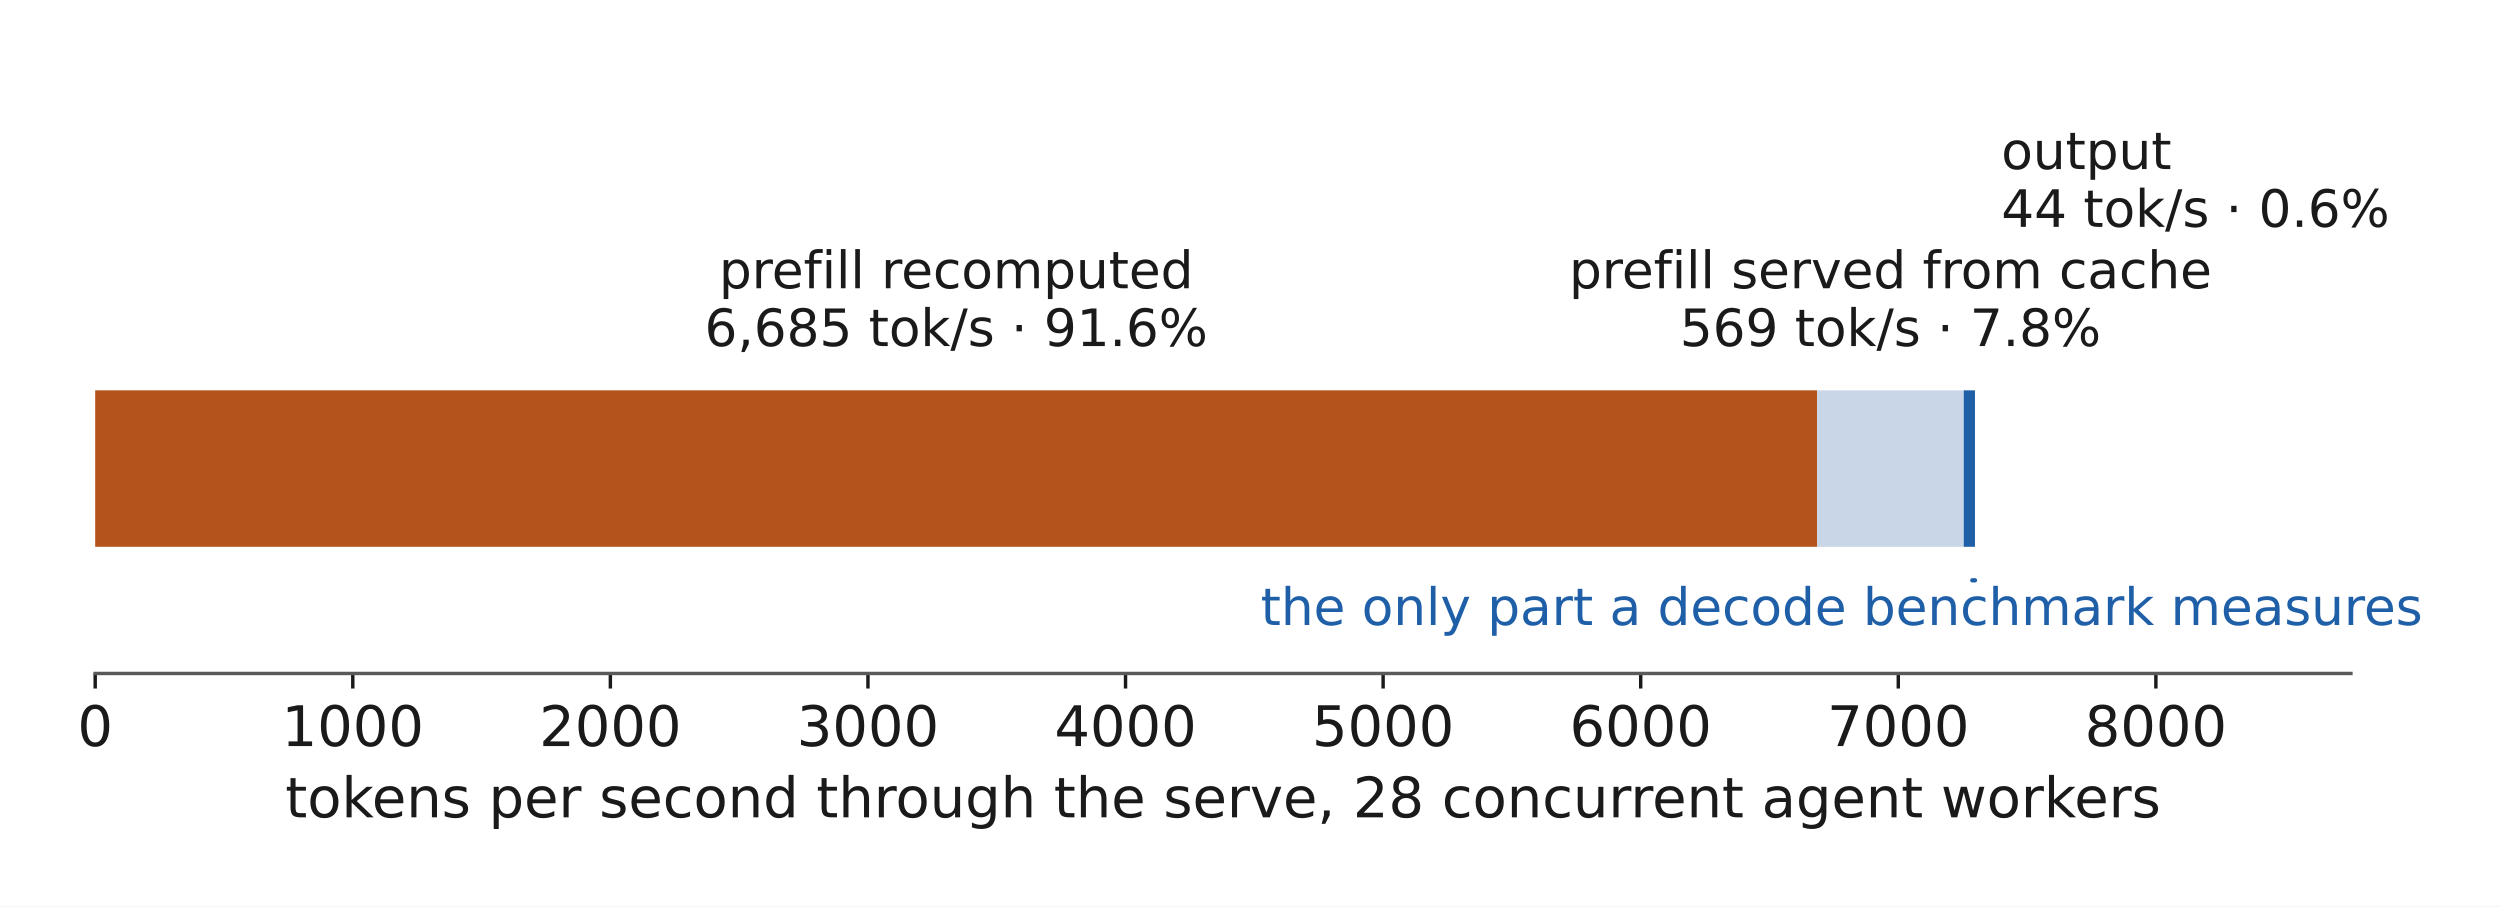
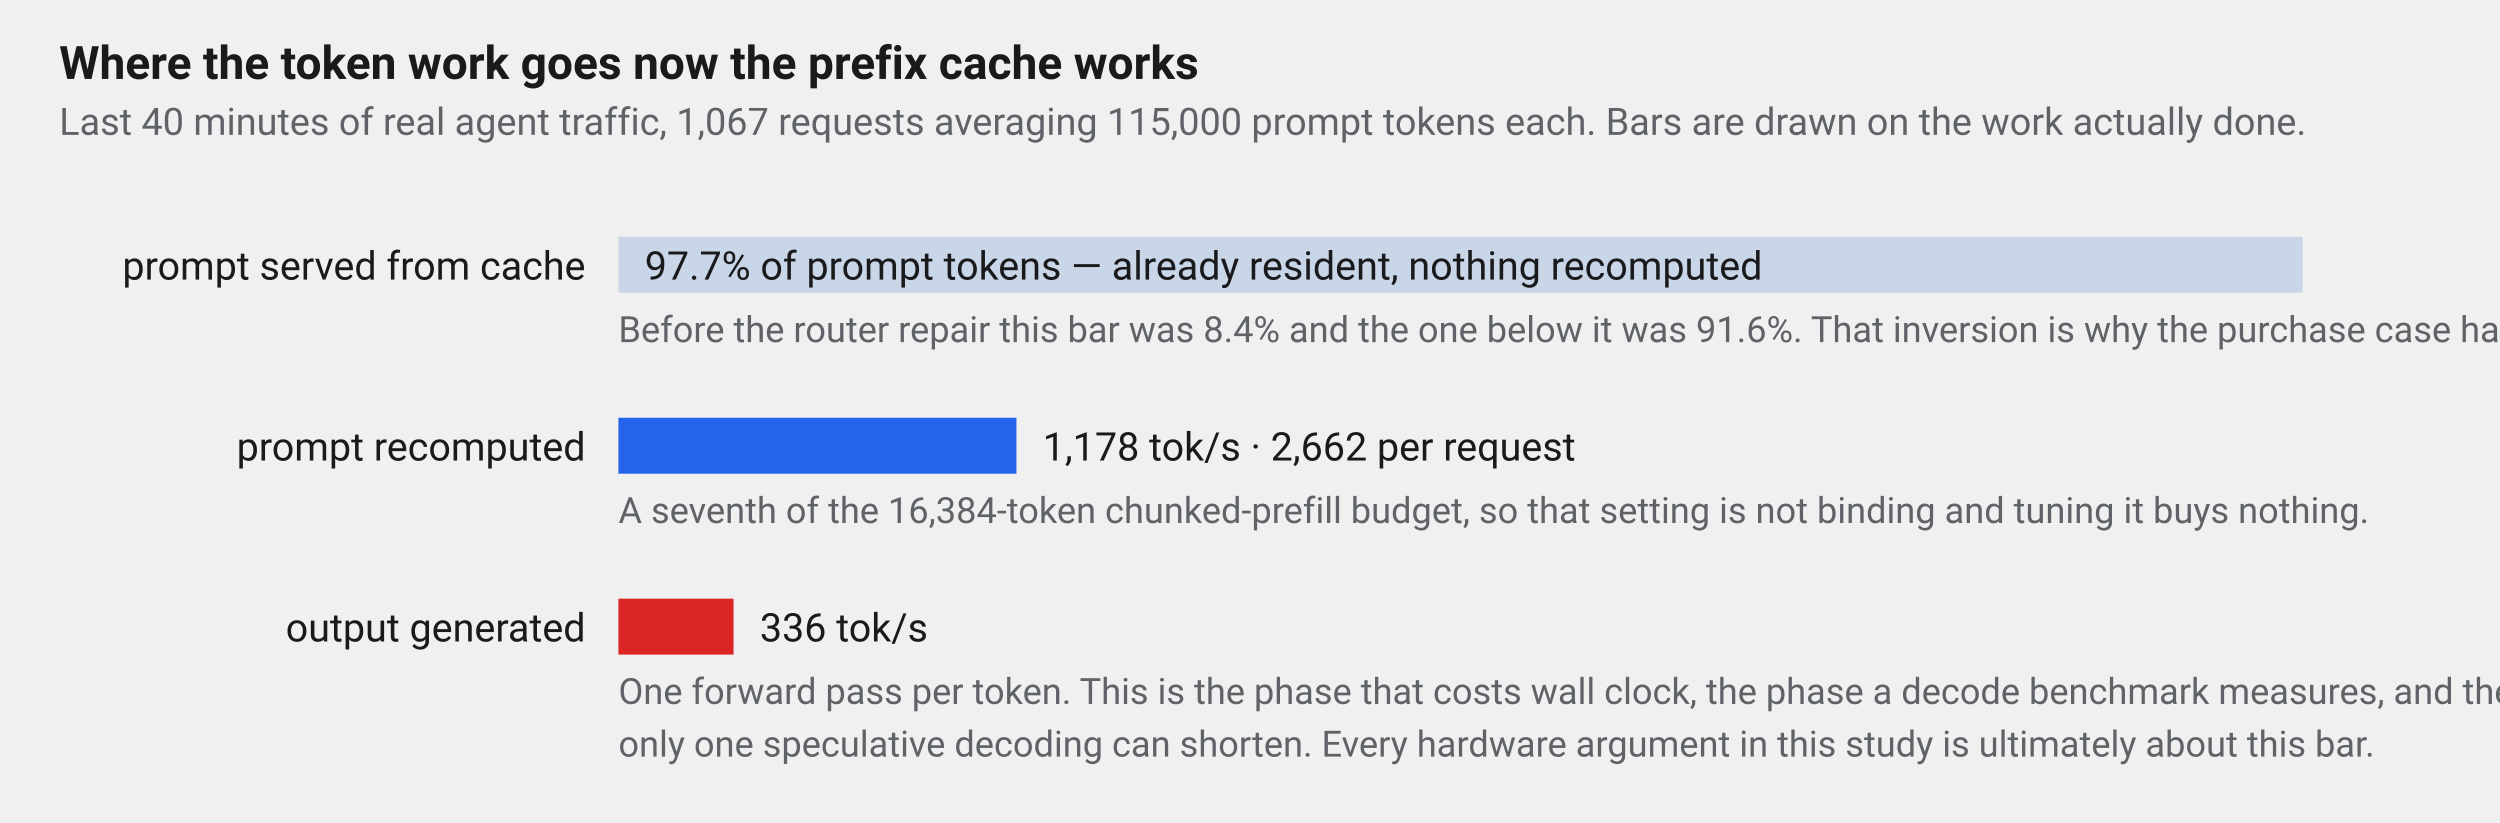
- <svg xmlns="http://www.w3.org/2000/svg" xmlns:xlink="http://www.w3.org/1999/xlink" width="581.319pt" height="210.763pt" viewBox="0 0 581.319 210.763" version="1.1">
-   <defs>
-     <style type="text/css">*{stroke-linejoin: round; stroke-linecap: butt}</style>
-   </defs>
-   <g id="figure_1">
-     <g id="patch_1">
-       <path d="M 0 210.763  L 581.319 210.763  L 581.319 -0  L 0 -0  z " style="fill: #ffffff" />
-     </g>
-     <g id="axes_1">
-       <g id="patch_2">
-         <path d="M 22.136 156.6  L 546.656 156.6  L 546.656 18  L 22.136 18  z " style="fill: #ffffff" />
-       </g>
-       <g id="patch_3">
-         <path d="M 22.136 127.147  L 422.538 127.147  L 422.538 90.765  L 22.136 90.765  z " clip-path="url(#p4a36c629c1)" style="fill: #b4531b" />
-       </g>
-       <g id="patch_4">
-         <path d="M 422.538 127.147  L 456.618 127.147  L 456.618 90.765  L 422.538 90.765  z " clip-path="url(#p4a36c629c1)" style="fill: #c9d6e8" />
-       </g>
-       <g id="patch_5">
-         <path d="M 456.618 127.147  L 459.236 127.147  L 459.236 90.765  L 456.618 90.765  z " clip-path="url(#p4a36c629c1)" style="fill: #1f5fa8" />
-       </g>
-       <g id="matplotlib.axis_1">
-         <g id="xtick_1">
-           <g id="line2d_1">
-             <defs>
-               <path id="m39b808f8bb" d="M 0 0  L 0 3.5  " style="stroke: #1a1a1a; stroke-width: 0.8" />
-             </defs>
-             <g>
-               <use xlink:href="#m39b808f8bb" x="22.136" y="156.6" style="fill: #1a1a1a; stroke: #1a1a1a; stroke-width: 0.8" />
-             </g>
-           </g>
-           <g id="text_1">
-             <text style="font-size: 13px; font-family: 'DejaVu Sans', 'Bitstream Vera Sans', 'Computer Modern Sans Serif', 'Lucida Grande', 'Verdana', 'Geneva', 'Lucid', 'Arial', 'Helvetica', 'Avant Garde', sans-serif; text-anchor: middle; fill: #1a1a1a" x="22.136" y="173.478" transform="rotate(-0 22.13563 173.478)">0</text>
-           </g>
-         </g>
-         <g id="xtick_2">
-           <g id="line2d_2">
-             <g>
-               <use xlink:href="#m39b808f8bb" x="82.031" y="156.6" style="fill: #1a1a1a; stroke: #1a1a1a; stroke-width: 0.8" />
-             </g>
-           </g>
-           <g id="text_2">
-             <text style="font-size: 13px; font-family: 'DejaVu Sans', 'Bitstream Vera Sans', 'Computer Modern Sans Serif', 'Lucida Grande', 'Verdana', 'Geneva', 'Lucid', 'Arial', 'Helvetica', 'Avant Garde', sans-serif; text-anchor: middle; fill: #1a1a1a" x="82.031" y="173.478" transform="rotate(-0 82.03121 173.478)">1000</text>
-           </g>
-         </g>
-         <g id="xtick_3">
-           <g id="line2d_3">
-             <g>
-               <use xlink:href="#m39b808f8bb" x="141.927" y="156.6" style="fill: #1a1a1a; stroke: #1a1a1a; stroke-width: 0.8" />
-             </g>
-           </g>
-           <g id="text_3">
-             <text style="font-size: 13px; font-family: 'DejaVu Sans', 'Bitstream Vera Sans', 'Computer Modern Sans Serif', 'Lucida Grande', 'Verdana', 'Geneva', 'Lucid', 'Arial', 'Helvetica', 'Avant Garde', sans-serif; text-anchor: middle; fill: #1a1a1a" x="141.927" y="173.478" transform="rotate(-0 141.9268 173.478)">2000</text>
-           </g>
-         </g>
-         <g id="xtick_4">
-           <g id="line2d_4">
-             <g>
-               <use xlink:href="#m39b808f8bb" x="201.822" y="156.6" style="fill: #1a1a1a; stroke: #1a1a1a; stroke-width: 0.8" />
-             </g>
-           </g>
-           <g id="text_4">
-             <text style="font-size: 13px; font-family: 'DejaVu Sans', 'Bitstream Vera Sans', 'Computer Modern Sans Serif', 'Lucida Grande', 'Verdana', 'Geneva', 'Lucid', 'Arial', 'Helvetica', 'Avant Garde', sans-serif; text-anchor: middle; fill: #1a1a1a" x="201.822" y="173.478" transform="rotate(-0 201.8224 173.478)">3000</text>
-           </g>
-         </g>
-         <g id="xtick_5">
-           <g id="line2d_5">
-             <g>
-               <use xlink:href="#m39b808f8bb" x="261.718" y="156.6" style="fill: #1a1a1a; stroke: #1a1a1a; stroke-width: 0.8" />
-             </g>
-           </g>
-           <g id="text_5">
-             <text style="font-size: 13px; font-family: 'DejaVu Sans', 'Bitstream Vera Sans', 'Computer Modern Sans Serif', 'Lucida Grande', 'Verdana', 'Geneva', 'Lucid', 'Arial', 'Helvetica', 'Avant Garde', sans-serif; text-anchor: middle; fill: #1a1a1a" x="261.718" y="173.478" transform="rotate(-0 261.718 173.478)">4000</text>
-           </g>
-         </g>
-         <g id="xtick_6">
-           <g id="line2d_6">
-             <g>
-               <use xlink:href="#m39b808f8bb" x="321.614" y="156.6" style="fill: #1a1a1a; stroke: #1a1a1a; stroke-width: 0.8" />
-             </g>
-           </g>
-           <g id="text_6">
-             <text style="font-size: 13px; font-family: 'DejaVu Sans', 'Bitstream Vera Sans', 'Computer Modern Sans Serif', 'Lucida Grande', 'Verdana', 'Geneva', 'Lucid', 'Arial', 'Helvetica', 'Avant Garde', sans-serif; text-anchor: middle; fill: #1a1a1a" x="321.614" y="173.478" transform="rotate(-0 321.6135 173.478)">5000</text>
-           </g>
-         </g>
-         <g id="xtick_7">
-           <g id="line2d_7">
-             <g>
-               <use xlink:href="#m39b808f8bb" x="381.509" y="156.6" style="fill: #1a1a1a; stroke: #1a1a1a; stroke-width: 0.8" />
-             </g>
-           </g>
-           <g id="text_7">
-             <text style="font-size: 13px; font-family: 'DejaVu Sans', 'Bitstream Vera Sans', 'Computer Modern Sans Serif', 'Lucida Grande', 'Verdana', 'Geneva', 'Lucid', 'Arial', 'Helvetica', 'Avant Garde', sans-serif; text-anchor: middle; fill: #1a1a1a" x="381.509" y="173.478" transform="rotate(-0 381.5091 173.478)">6000</text>
-           </g>
-         </g>
-         <g id="xtick_8">
-           <g id="line2d_8">
-             <g>
-               <use xlink:href="#m39b808f8bb" x="441.405" y="156.6" style="fill: #1a1a1a; stroke: #1a1a1a; stroke-width: 0.8" />
-             </g>
-           </g>
-           <g id="text_8">
-             <text style="font-size: 13px; font-family: 'DejaVu Sans', 'Bitstream Vera Sans', 'Computer Modern Sans Serif', 'Lucida Grande', 'Verdana', 'Geneva', 'Lucid', 'Arial', 'Helvetica', 'Avant Garde', sans-serif; text-anchor: middle; fill: #1a1a1a" x="441.405" y="173.478" transform="rotate(-0 441.4047 173.478)">7000</text>
-           </g>
-         </g>
-         <g id="xtick_9">
-           <g id="line2d_9">
-             <g>
-               <use xlink:href="#m39b808f8bb" x="501.3" y="156.6" style="fill: #1a1a1a; stroke: #1a1a1a; stroke-width: 0.8" />
-             </g>
-           </g>
-           <g id="text_9">
-             <text style="font-size: 13px; font-family: 'DejaVu Sans', 'Bitstream Vera Sans', 'Computer Modern Sans Serif', 'Lucida Grande', 'Verdana', 'Geneva', 'Lucid', 'Arial', 'Helvetica', 'Avant Garde', sans-serif; text-anchor: middle; fill: #1a1a1a" x="501.3" y="173.478" transform="rotate(-0 501.3003 173.478)">8000</text>
-           </g>
-         </g>
-         <g id="text_10">
-           <text style="font-size: 13px; font-family: 'DejaVu Sans', 'Bitstream Vera Sans', 'Computer Modern Sans Serif', 'Lucida Grande', 'Verdana', 'Geneva', 'Lucid', 'Arial', 'Helvetica', 'Avant Garde', sans-serif; text-anchor: middle; fill: #1a1a1a" x="284.396" y="190.06" transform="rotate(-0 284.3956 190.0595)">tokens per second through the serve, 28 concurrent agent workers</text>
-         </g>
-       </g>
-       <g id="matplotlib.axis_2" />
-       <g id="patch_6">
-         <path d="M 22.136 156.6  L 546.656 156.6  " style="fill: none; stroke: #5a5a5a; stroke-width: 0.8; stroke-linejoin: miter; stroke-linecap: square" />
-       </g>
-       <g id="text_11">
-         <text style="font-size: 12px; font-family: 'DejaVu Sans', 'Bitstream Vera Sans', 'Computer Modern Sans Serif', 'Lucida Grande', 'Verdana', 'Geneva', 'Lucid', 'Arial', 'Helvetica', 'Avant Garde', sans-serif; fill: #1a1a1a" transform="translate(167.1816 67.03575)">prefill recomputed</text>
-         <text style="font-size: 12px; font-family: 'DejaVu Sans', 'Bitstream Vera Sans', 'Computer Modern Sans Serif', 'Lucida Grande', 'Verdana', 'Geneva', 'Lucid', 'Arial', 'Helvetica', 'Avant Garde', sans-serif; fill: #1a1a1a" transform="translate(163.8272 80.47312)">6,685 tok/s · 91.6%</text>
-       </g>
-       <g id="text_12">
-         <text style="font-size: 12px; font-family: 'DejaVu Sans', 'Bitstream Vera Sans', 'Computer Modern Sans Serif', 'Lucida Grande', 'Verdana', 'Geneva', 'Lucid', 'Arial', 'Helvetica', 'Avant Garde', sans-serif; fill: #1a1a1a" transform="translate(364.847 67.03575)">prefill served from cache</text>
-         <text style="font-size: 12px; font-family: 'DejaVu Sans', 'Bitstream Vera Sans', 'Computer Modern Sans Serif', 'Lucida Grande', 'Verdana', 'Geneva', 'Lucid', 'Arial', 'Helvetica', 'Avant Garde', sans-serif; fill: #1a1a1a" transform="translate(390.6104 80.47312)">569 tok/s · 7.8%</text>
-       </g>
-       <g id="text_13">
-         <text style="font-size: 12px; font-family: 'DejaVu Sans', 'Bitstream Vera Sans', 'Computer Modern Sans Serif', 'Lucida Grande', 'Verdana', 'Geneva', 'Lucid', 'Arial', 'Helvetica', 'Avant Garde', sans-serif; fill: #1a1a1a" transform="translate(465.355 39.31575)">output</text>
-         <text style="font-size: 12px; font-family: 'DejaVu Sans', 'Bitstream Vera Sans', 'Computer Modern Sans Serif', 'Lucida Grande', 'Verdana', 'Geneva', 'Lucid', 'Arial', 'Helvetica', 'Avant Garde', sans-serif; fill: #1a1a1a" transform="translate(465.355 52.75312)">44 tok/s · 0.6%</text>
-       </g>
-       <g id="patch_7">
-         <path d="M 458.62 134.944  Q 458.928 134.944 459.236 134.944  " style="fill: none; stroke: #1f5fa8; stroke-linecap: round" />
-       </g>
-       <g id="text_14">
-         <text style="font-size: 12px; font-family: 'DejaVu Sans', 'Bitstream Vera Sans', 'Computer Modern Sans Serif', 'Lucida Grande', 'Verdana', 'Geneva', 'Lucid', 'Arial', 'Helvetica', 'Avant Garde', sans-serif; text-anchor: start; fill: #1f5fa8" x="293.138" y="145.339" transform="rotate(-0 293.1376 145.3388)">the only part a decode benchmark measures</text>
-       </g>
-     </g>
+ <svg xmlns="http://www.w3.org/2000/svg" viewBox="0 0 760 250" width="760" height="250" font-family="system-ui, -apple-system, Segoe UI, Roboto, sans-serif">
+   <g fill="#1a1a1c" font-size="13">
+     <text x="18" y="24" font-size="14" font-weight="600">Where the token work goes now the prefix cache works</text>
+     <text x="18" y="41" font-size="11.5" fill="#5f6368">Last 40 minutes of real agent traffic, 1,067 requests averaging 115,000 prompt tokens each. Bars are drawn on the work actually done.</text>
+     <text x="178" y="85" text-anchor="end" font-size="12">prompt served from cache</text>
+     <rect x="188" y="72" width="512" height="17" fill="#c9d6e8" />
+     <text x="196" y="85" font-size="12">97.7% of prompt tokens — already resident, nothing recomputed</text>
+     <text x="188" y="104" font-size="11" fill="#5f6368">Before the router repair this bar was 8.4% and the one below it was 91.6%. That inversion is why the purchase case had to be re-argued.</text>
+     <text x="178" y="140" text-anchor="end" font-size="12">prompt recomputed</text>
+     <rect x="188" y="127" width="121" height="17" fill="#2563eb" />
+     <text x="317" y="140" font-size="12">1,178 tok/s · 2,662 per request</text>
+     <text x="188" y="159" font-size="11" fill="#5f6368">A seventh of the 16,384-token chunked-prefill budget, so that setting is not binding and tuning it buys nothing.</text>
+     <text x="178" y="195" text-anchor="end" font-size="12">output generated</text>
+     <rect x="188" y="182" width="35" height="17" fill="#dc2626" />
+     <text x="231" y="195" font-size="12">336 tok/s</text>
+     <text x="188" y="214" font-size="11" fill="#5f6368">One forward pass per token. This is the phase that costs wall clock, the phase a decode benchmark measures, and the</text>
+     <text x="188" y="230" font-size="11" fill="#5f6368">only one speculative decoding can shorten. Every hardware argument in this study is ultimately about this bar.</text>
  </g>
-   <defs>
-     <clipPath id="p4a36c629c1">
-       <rect x="22.136" y="18" width="524.52" height="138.6" />
-     </clipPath>
-   </defs>
</svg>
